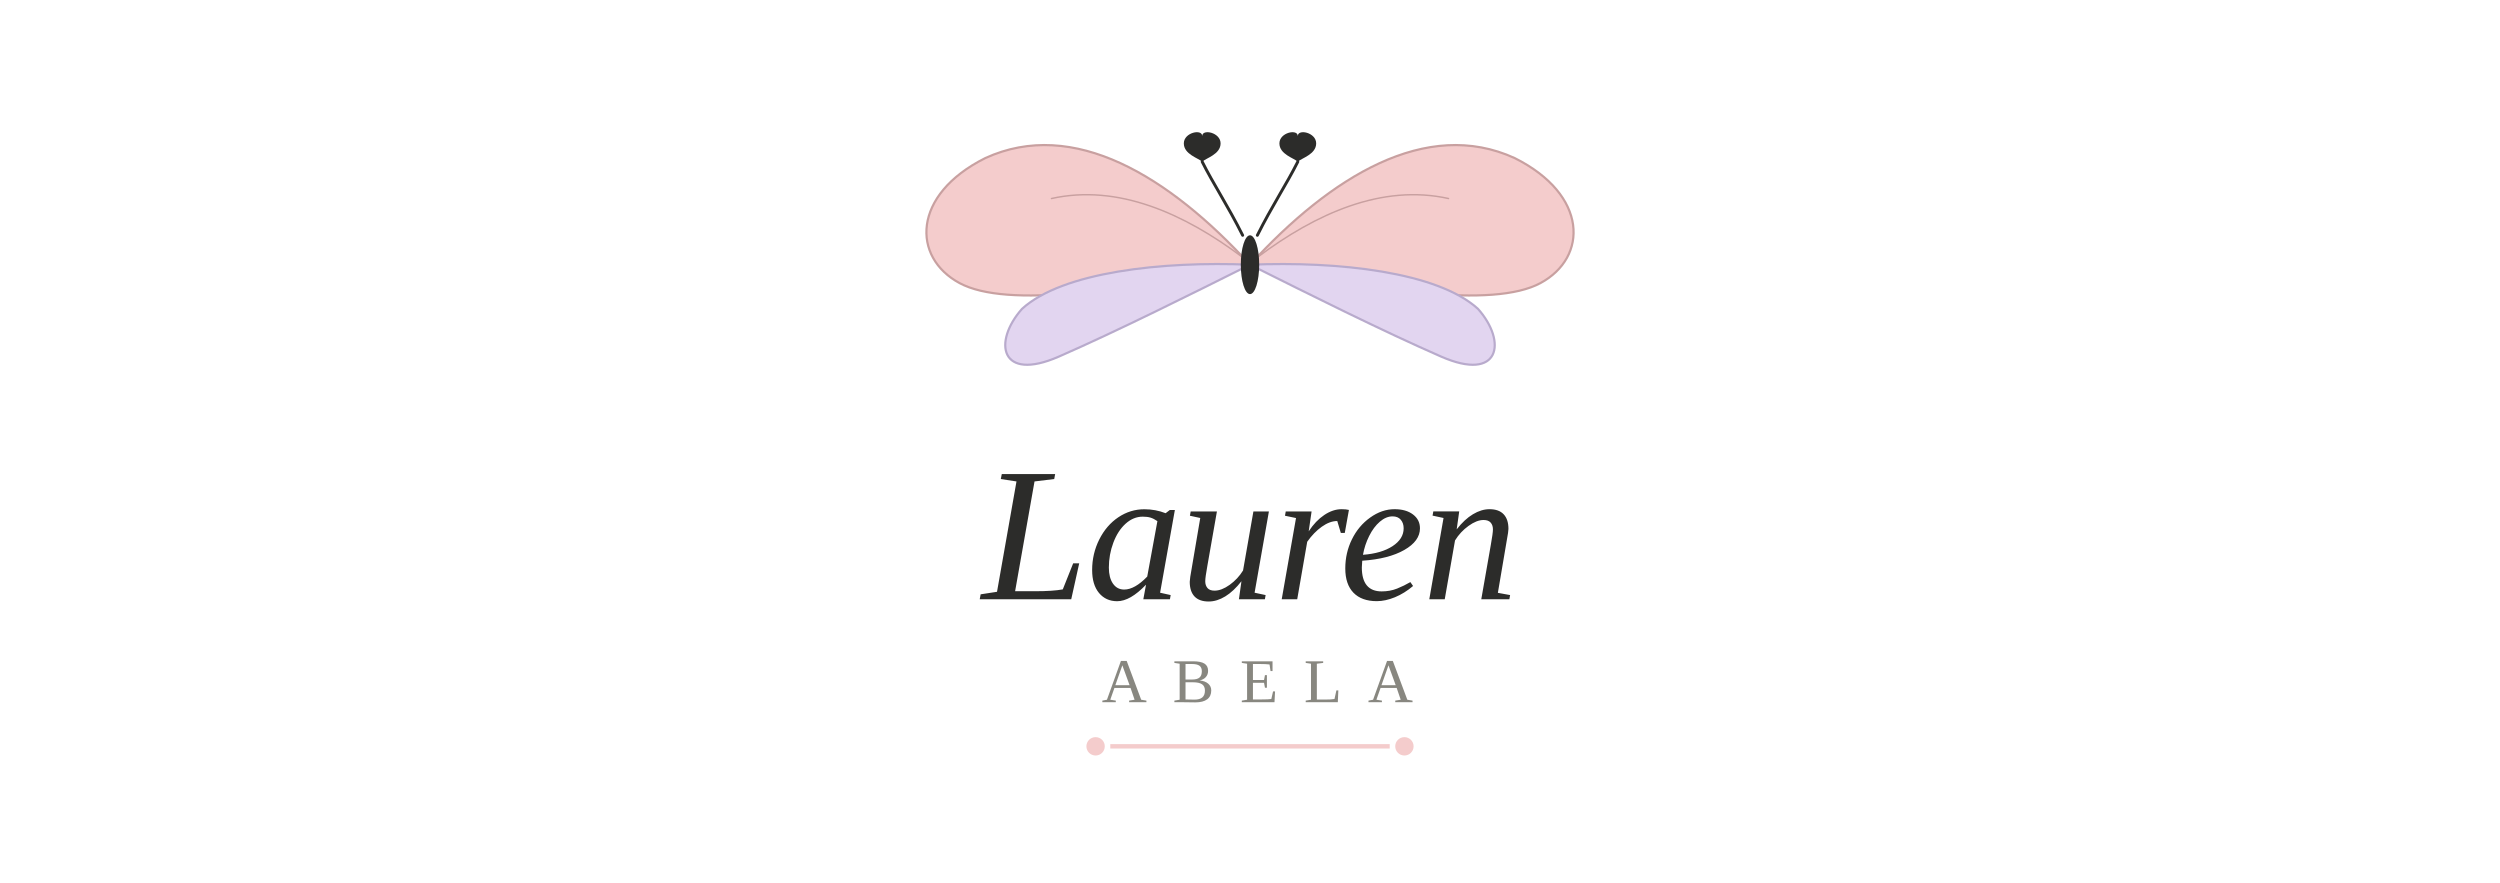
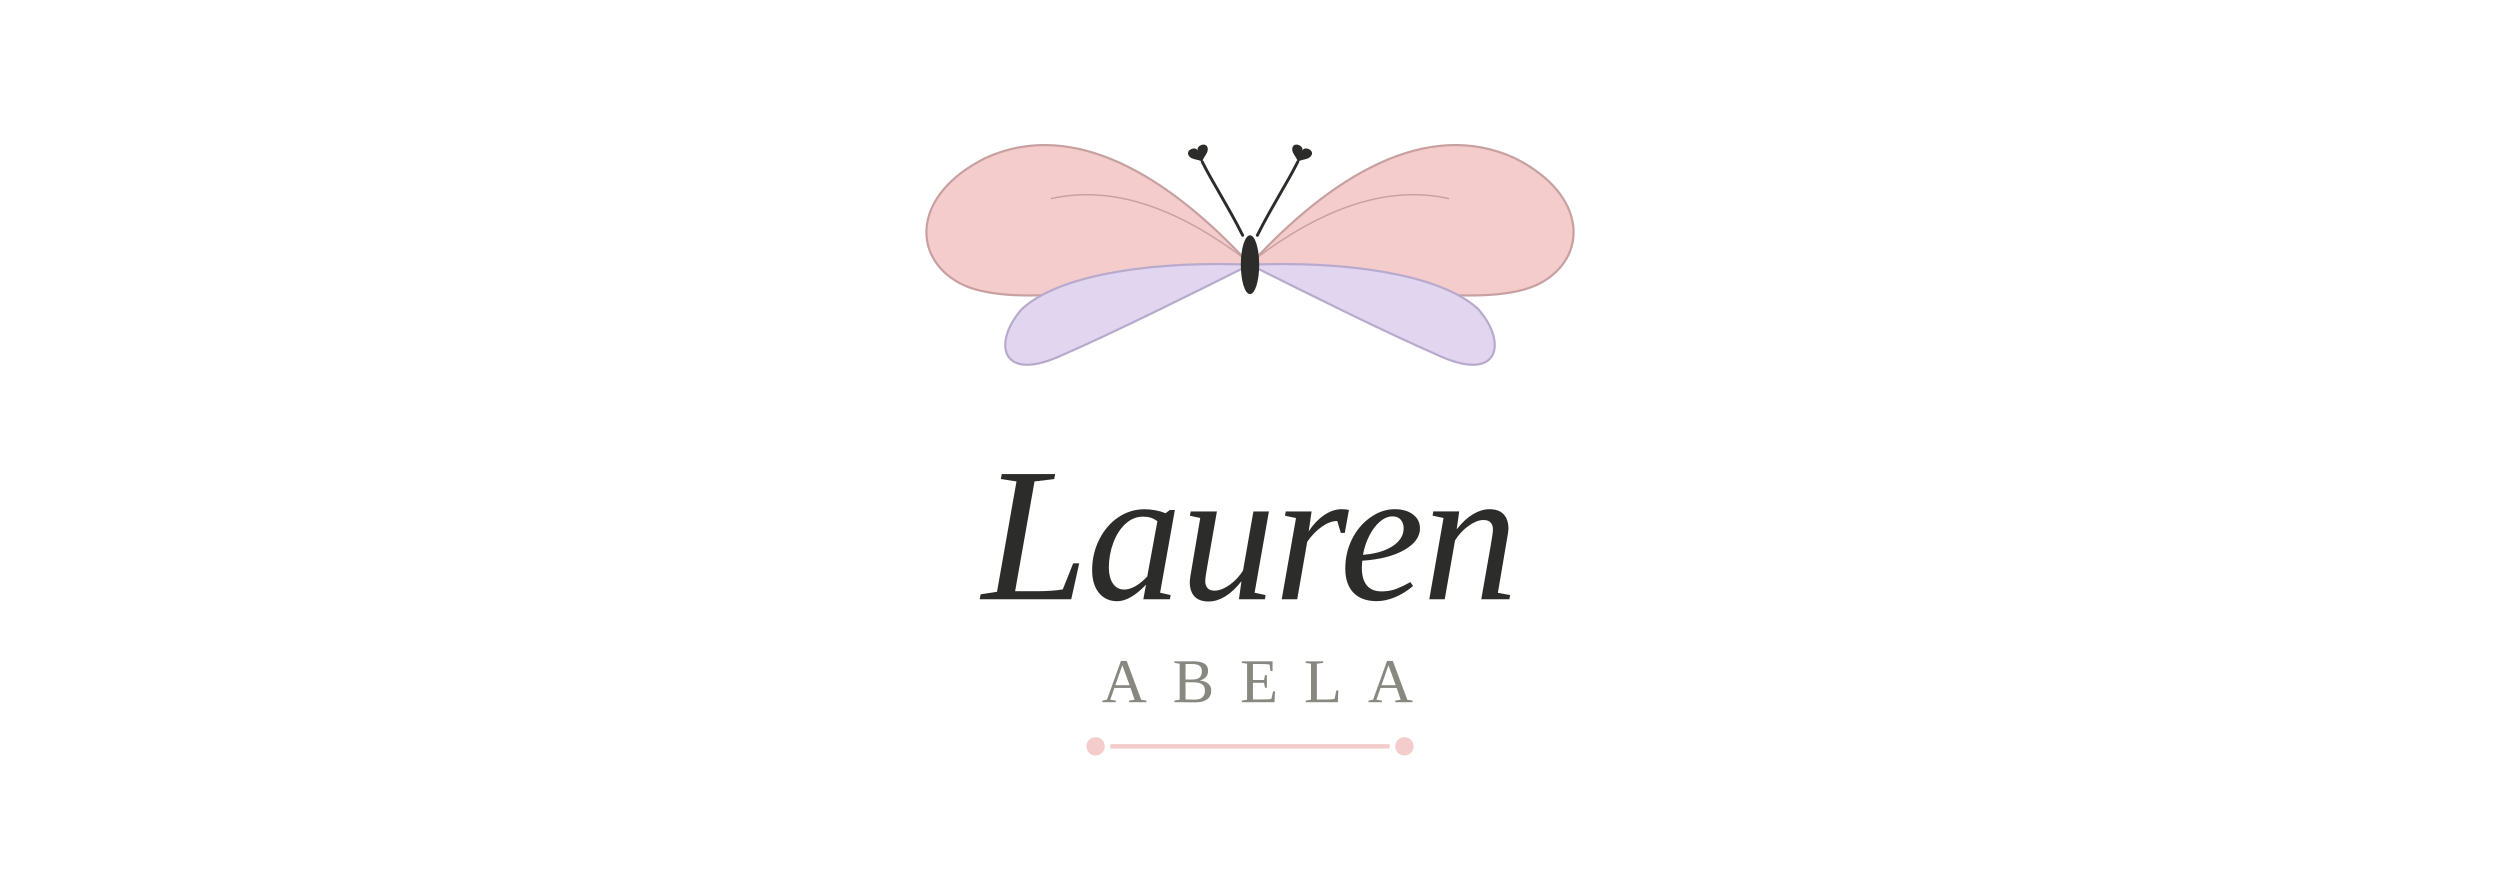
<svg xmlns="http://www.w3.org/2000/svg" viewBox="0 0 680 240">
  <path d="M340,72 C318,48 292,32 268,43 C248,53 248,70 261,77 C274,84 306,79 340,72" fill="#F4CCCC" stroke="#C8A0A0" stroke-width="0.6" />
  <path d="M340,72 C362,48 388,32 412,43 C432,53 432,70 419,77 C406,84 374,79 340,72" fill="#F4CCCC" stroke="#C8A0A0" stroke-width="0.6" />
  <path d="M338,70 C322,58 304,50 286,54" stroke="#C8A0A0" stroke-width="0.4" fill="none" stroke-linecap="round" />
  <path d="M342,70 C358,58 376,50 394,54" stroke="#C8A0A0" stroke-width="0.4" fill="none" stroke-linecap="round" />
  <path d="M340,72 C324,80 304,90 288,97 C272,104 270,93 278,84 C289,74 316,71 340,72" fill="#E2D5F0" stroke="#B8AACC" stroke-width="0.6" />
  <path d="M340,72 C356,80 376,90 392,97 C408,104 410,93 402,84 C391,74 364,71 340,72" fill="#E2D5F0" stroke="#B8AACC" stroke-width="0.6" />
  <ellipse cx="340" cy="72" rx="2.5" ry="8" fill="#2C2C2A" />
  <path d="M338,64 C334,56 330,50 327,44" stroke="#2C2C2A" stroke-width="0.8" fill="none" stroke-linecap="round" />
  <path d="M342,64 C346,56 350,50 353,44" stroke="#2C2C2A" stroke-width="0.8" fill="none" stroke-linecap="round" />
-   <path d="M327,44 C326,43 322,42 322,39 C322,36 327,35 327,37 C327,35 332,36 332,39 C332,42 328,43 327,44 Z" fill="#2C2C2A" />
-   <path d="M353,44 C352,43 348,42 348,39 C348,36 353,35 353,37 C353,35 358,36 358,39 C358,42 354,43 353,44 Z" fill="#2C2C2A" />
+   <path d="M0,0 C-0.8,-1.2 -2.8,-1.6 -2.8,-3.2 C-2.8,-4.7 0,-4.7 0,-3.2 C0,-4.7 2.8,-4.7 2.8,-3.2 C2.8,-1.6 0.8,-1.2 0,0 Z" fill="#2C2C2A" transform="translate(327,44) rotate(-22)" />
+   <path d="M0,0 C-0.8,-1.2 -2.8,-1.6 -2.8,-3.2 C-2.8,-4.7 0,-4.7 0,-3.2 C0,-4.7 2.8,-4.7 2.8,-3.2 C2.8,-1.6 0.8,-1.2 0,0 Z" fill="#2C2C2A" transform="translate(353,44) rotate(22)" />
  <text x="340" y="163" text-anchor="middle" font-family="Georgia, 'Times New Roman', serif" font-style="italic" font-size="52" fill="#2C2C2A" letter-spacing="-0.5">Lauren</text>
  <text x="342" y="191" text-anchor="middle" font-family="Georgia, 'Times New Roman', serif" font-size="17" fill="#888780" letter-spacing="7">ABELA</text>
  <line x1="302" y1="203" x2="378" y2="203" stroke="#F4CCCC" stroke-width="1.2" />
  <circle cx="298" cy="203" r="2.5" fill="#F4CCCC" />
  <circle cx="382" cy="203" r="2.5" fill="#F4CCCC" />
</svg>
